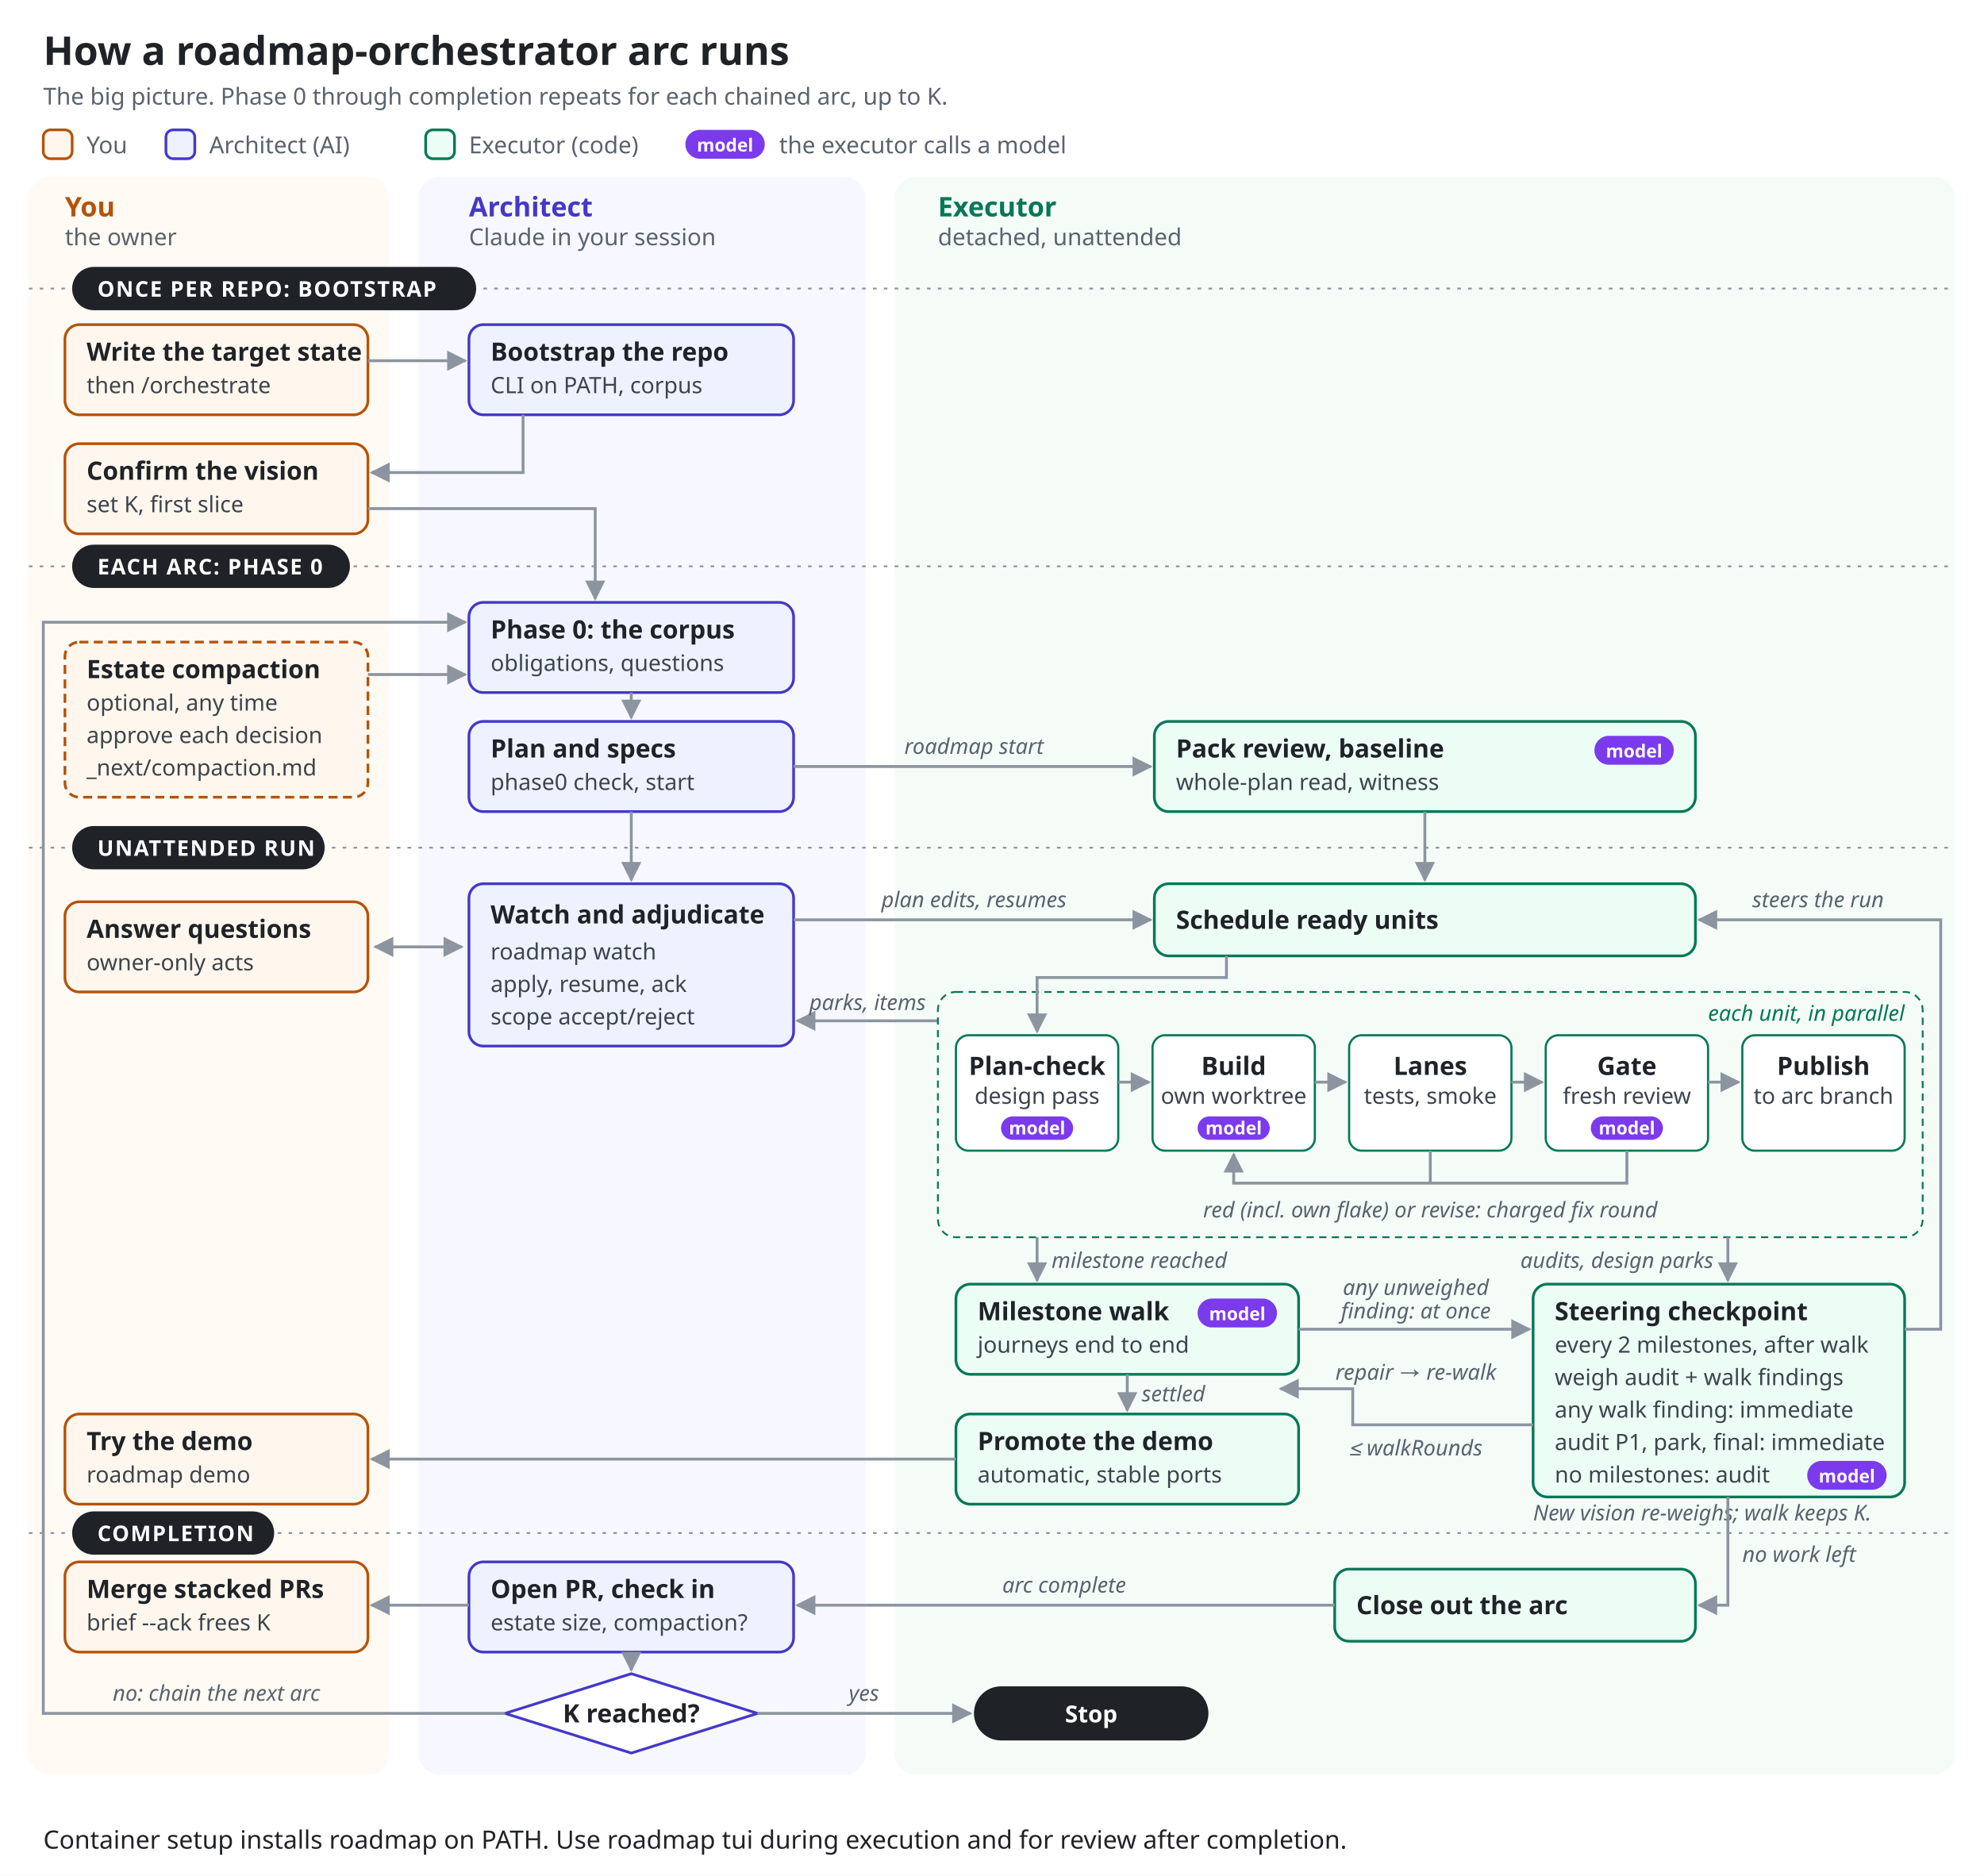
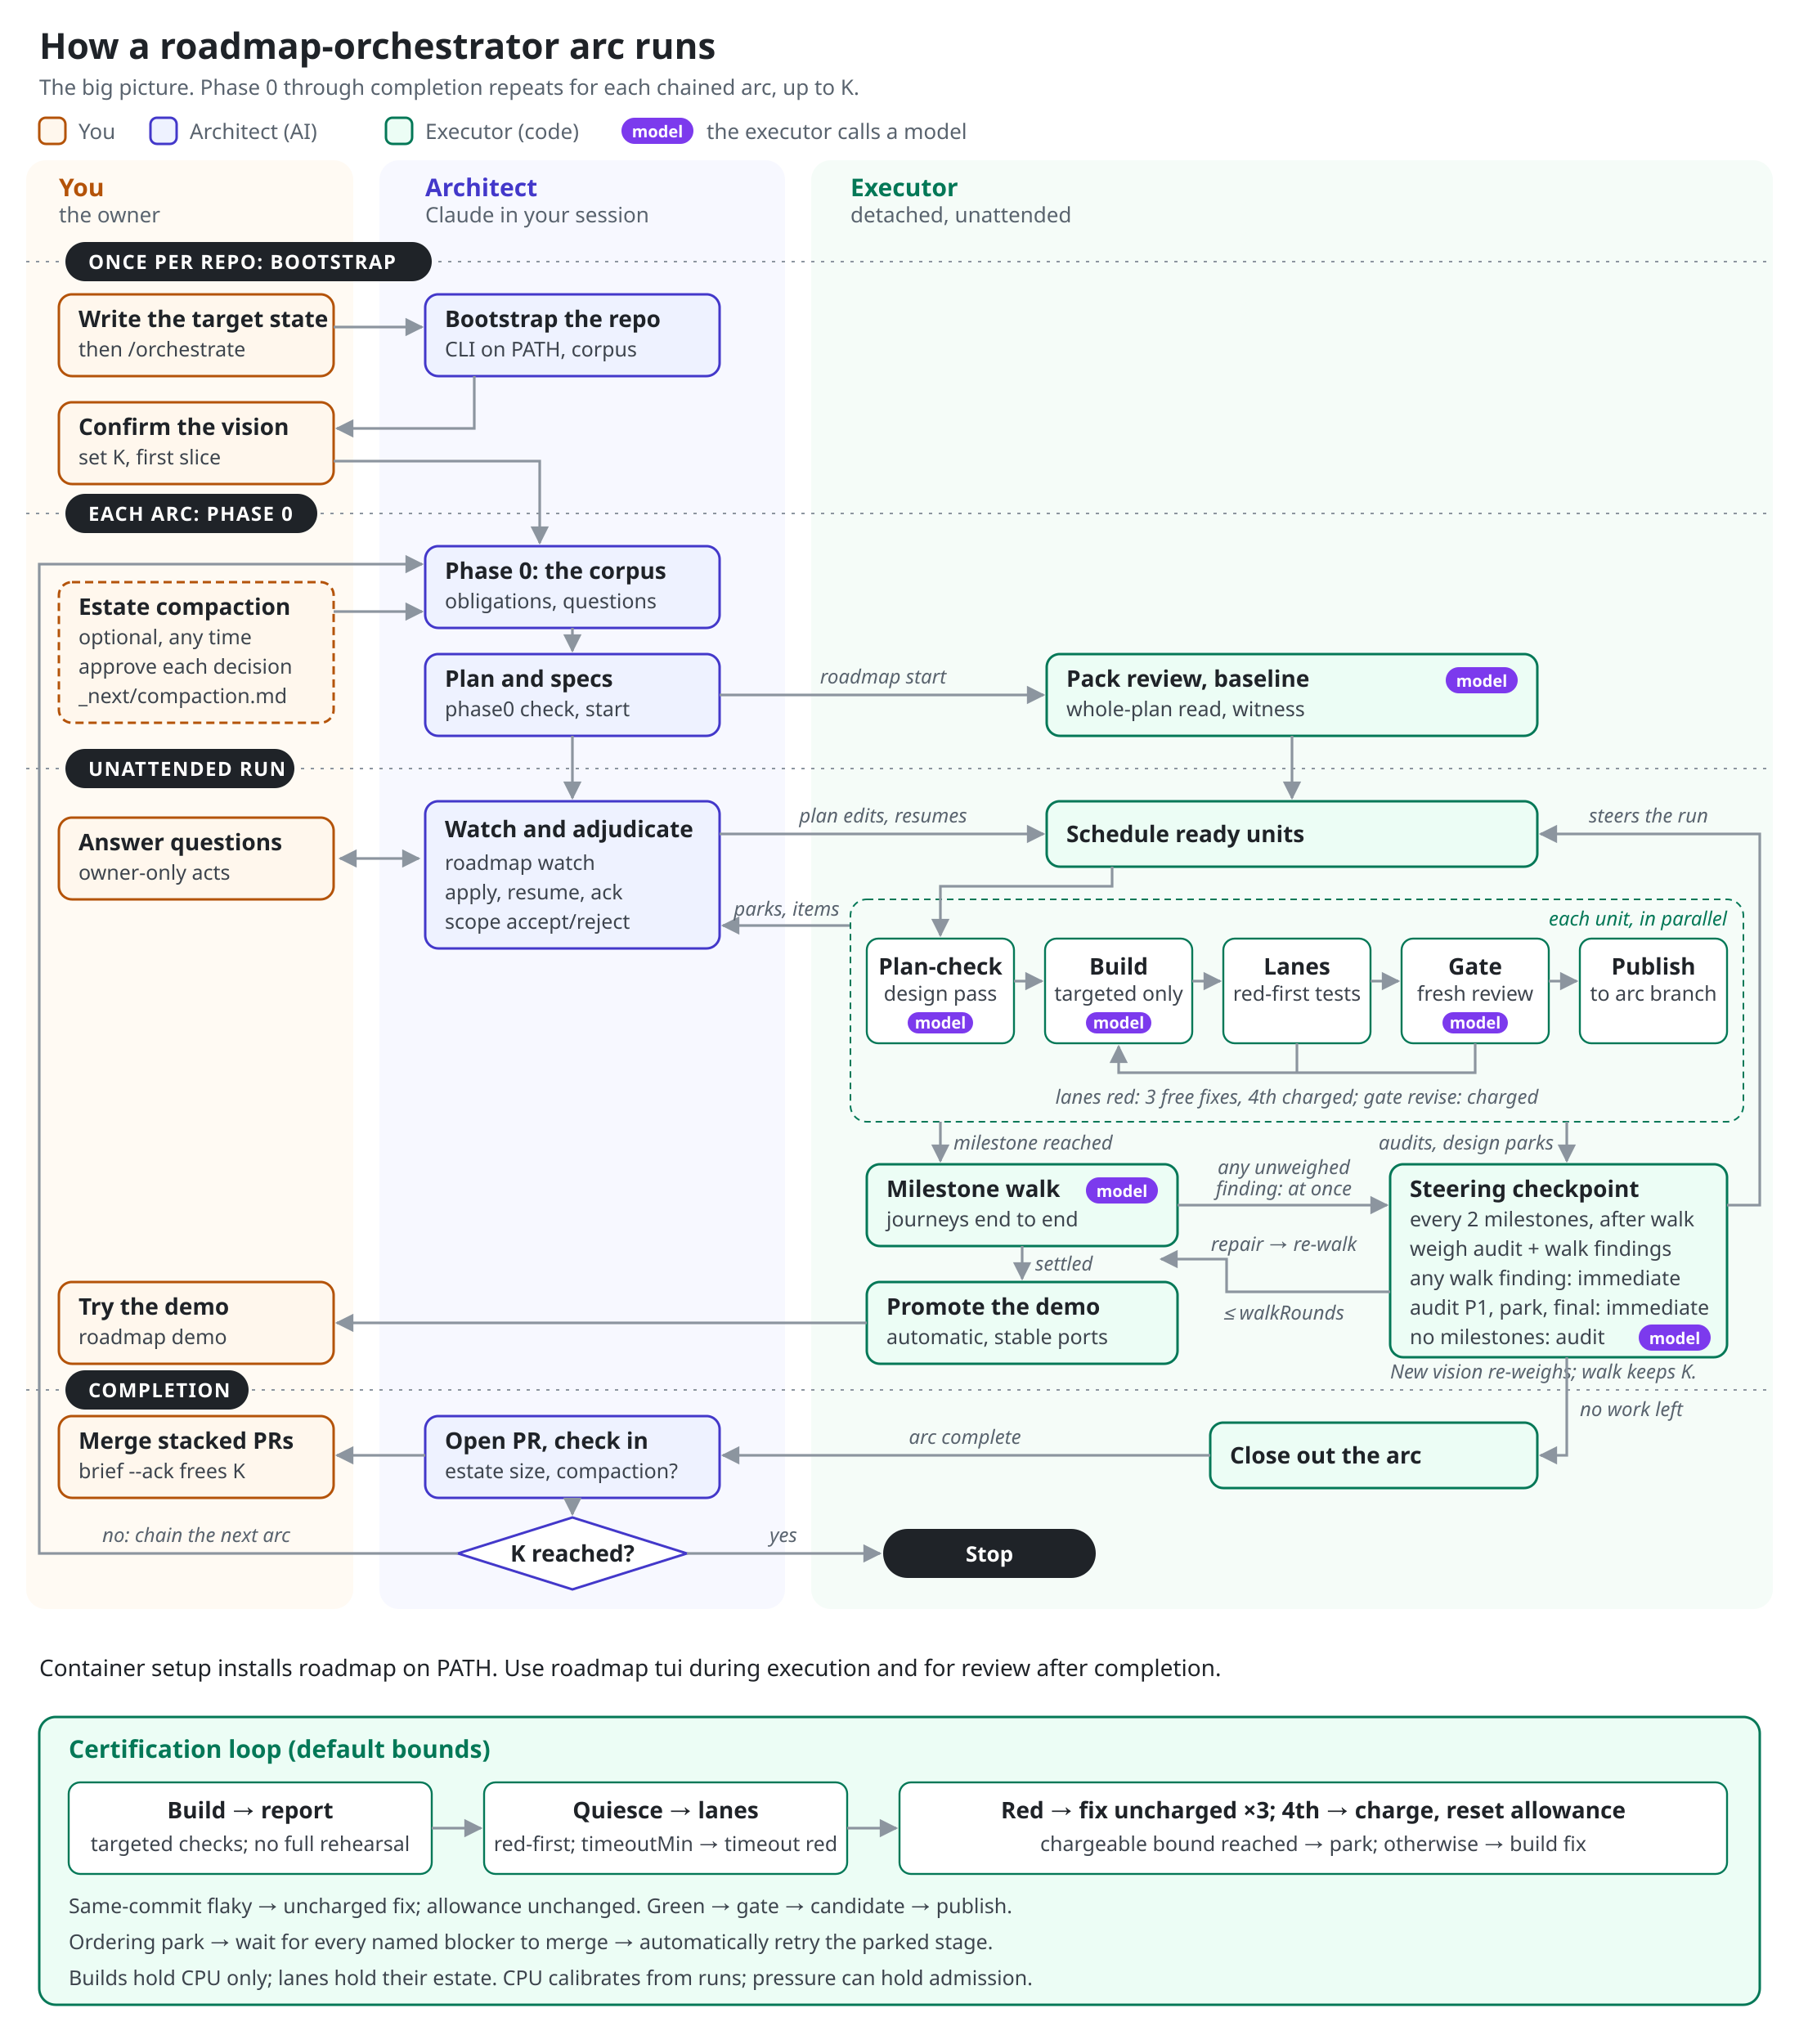
- <svg xmlns="http://www.w3.org/2000/svg" width="1100" height="1040" viewBox="0 0 1100 1040" role="img" aria-labelledby="title desc">
+ <svg xmlns="http://www.w3.org/2000/svg" width="1100" height="1250" viewBox="0 0 1100 1250" role="img" aria-labelledby="title desc">
  <style>
text { font-family: -apple-system, BlinkMacSystemFont, "Segoe UI", "Noto Sans", Helvetica, Arial, "DejaVu Sans", sans-serif; fill: #1f2328; }
.h1 { font-size: 22px; font-weight: 700; }
.sub, .lg, .ls { font-size: 13px; fill: #59636e; }
.lt { font-size: 15px; font-weight: 700; }
.lt.ow { fill: #b45309; } .lt.ar { fill: #4338ca; } .lt.ex { fill: #047857; }
.lane.ow { fill: #fffaf3; } .lane.ar { fill: #f7f8ff; } .lane.ex { fill: #f5fcf8; }
.box { stroke-width: 1.5; }
.box.ow { fill: #fff7ed; stroke: #b45309; }
.box.ar { fill: #eef2ff; stroke: #4338ca; }
.box.ex { fill: #ecfdf5; stroke: #047857; }
.box.step { fill: #ffffff; stroke: #047857; stroke-width: 1.2; }
.group { fill: none; stroke: #047857; stroke-width: 1; stroke-dasharray: 4 3; }
.gl { font-size: 12px; fill: #047857; font-style: italic; }
.t { font-size: 14px; font-weight: 600; }
.b { font-size: 12.5px; fill: #3d444d; }
.chip { fill: #7c3aed; }
.chipt { font-size: 10px; font-weight: 600; fill: #ffffff; }
.arr { fill: none; stroke: #8c959f; stroke-width: 1.6; }
.ah { fill: #8c959f; }
.al { font-size: 12px; fill: #59636e; font-style: italic; }
.band { stroke: #8c959f; stroke-width: 1; stroke-dasharray: 2 4; }
.pill { fill: #1f2328; }
.bandt { font-size: 12px; font-weight: 700; fill: #ffffff; letter-spacing: 0.06em; }
.term { fill: #1f2328; }
.termt { font-size: 13px; font-weight: 600; fill: #ffffff; }
.dia { fill: #ffffff; stroke: #4338ca; stroke-width: 1.5; }
</style>
  <defs>
    <marker id="ah" viewBox="0 0 10 10" refX="9" refY="5" markerWidth="7" markerHeight="7" orient="auto-start-reverse">
      <path class="ah" d="M0 0 L10 5 L0 10 z" />
    </marker>
  </defs>
-   <rect width="1100" height="1000" fill="#ffffff" />
+   <rect width="1100" height="1250" fill="#ffffff" />
  <text class="h1" x="24" y="36">How a roadmap-orchestrator arc runs</text>
  <text class="sub" x="24" y="58">The big picture. Phase 0 through completion repeats for each chained arc, up to K.</text>
  <rect class="box ow" x="24" y="72" width="16" height="16" rx="4" />
  <text class="lg" x="48" y="85">You</text>
  <rect class="box ar" x="92" y="72" width="16" height="16" rx="4" />
  <text class="lg" x="116" y="85">Architect (AI)</text>
  <rect class="box ex" x="236" y="72" width="16" height="16" rx="4" />
  <text class="lg" x="260" y="85">Executor (code)</text>
  <rect class="chip" x="380" y="72" width="44" height="16" rx="8" />
  <text class="chipt" x="402" y="84" text-anchor="middle">model</text>
  <text class="lg" x="432" y="85">the executor calls a model</text>
  <rect class="lane ow" x="16" y="98" width="200" height="886" rx="12" />
  <text class="lt ow" x="36" y="120">You</text>
  <text class="ls" x="36" y="136">the owner</text>
  <rect class="lane ar" x="232" y="98" width="248" height="886" rx="12" />
  <text class="lt ar" x="260" y="120">Architect</text>
  <text class="ls" x="260" y="136">Claude in your session</text>
  <rect class="lane ex" x="496" y="98" width="588" height="886" rx="12" />
  <text class="lt ex" x="520" y="120">Executor</text>
  <text class="ls" x="520" y="136">detached, unattended</text>
  <line class="band" x1="16" y1="160" x2="1084" y2="160" />
  <rect class="pill" x="40" y="148" width="224" height="24" rx="12" />
  <text class="bandt" x="54" y="164.5">ONCE PER REPO: BOOTSTRAP</text>
  <line class="band" x1="16" y1="314" x2="1084" y2="314" />
  <rect class="pill" x="40" y="302" width="154" height="24" rx="12" />
  <text class="bandt" x="54" y="318.5">EACH ARC: PHASE 0</text>
  <line class="band" x1="16" y1="470" x2="1084" y2="470" />
  <rect class="pill" x="40" y="458" width="140" height="24" rx="12" />
  <text class="bandt" x="54" y="474.5">UNATTENDED RUN</text>
  <line class="band" x1="16" y1="850" x2="1084" y2="850" />
  <rect class="pill" x="40" y="838" width="112" height="24" rx="12" />
  <text class="bandt" x="54" y="854.5">COMPLETION</text>
  <rect class="box ow" x="36" y="180" width="168" height="50" rx="8" />
  <text class="t" x="48" y="200">Write the target state</text>
  <text class="b" x="48" y="218">then /orchestrate</text>
  <rect class="box ar" x="260" y="180" width="180" height="50" rx="8" />
  <text class="t" x="272" y="200">Bootstrap the repo</text>
  <text class="b" x="272" y="218">CLI on PATH, corpus</text>
  <path class="arr" d="M204 200 H258" marker-end="url(#ah)" />
  <rect class="box ow" x="36" y="246" width="168" height="50" rx="8" />
  <text class="t" x="48" y="266">Confirm the vision</text>
  <text class="b" x="48" y="284">set K, first slice</text>
  <path class="arr" d="M290 230 V262 H206" marker-end="url(#ah)" />
  <path class="arr" d="M204 282 H330 V332" marker-end="url(#ah)" />
  <rect class="box ar" x="260" y="334" width="180" height="50" rx="8" />
  <text class="t" x="272" y="354">Phase 0: the corpus</text>
  <text class="b" x="272" y="372">obligations, questions</text>
  <rect class="box ar" x="260" y="400" width="180" height="50" rx="8" />
  <text class="t" x="272" y="420">Plan and specs</text>
  <text class="b" x="272" y="438">phase0 check, start</text>
  <path class="arr" d="M350 384 V398" marker-end="url(#ah)" />
  <rect class="box ow" x="36" y="356" width="168" height="86" rx="8" stroke-dasharray="5 3" />
  <text class="t" x="48" y="376">Estate compaction</text>
  <text class="b" x="48" y="394">optional, any time</text>
  <text class="b" x="48" y="412">approve each decision</text>
  <text class="b" x="48" y="430">_next/compaction.md</text>
  <path class="arr" d="M204 374 H258" marker-end="url(#ah)" />
  <rect class="box ex" x="640" y="400" width="300" height="50" rx="8" />
  <text class="t" x="652" y="420">Pack review, baseline</text>
  <text class="b" x="652" y="438">whole-plan read, witness</text>
  <rect class="chip" x="884" y="408" width="44" height="16" rx="8" />
  <text class="chipt" x="906" y="420" text-anchor="middle">model</text>
  <path class="arr" d="M440 425 H638" marker-end="url(#ah)" />
  <text class="al" x="540" y="418" text-anchor="middle">roadmap start</text>
  <rect class="box ar" x="260" y="490" width="180" height="90" rx="8" />
  <text class="t" x="272" y="512">Watch and adjudicate</text>
  <text class="b" x="272" y="532">roadmap watch</text>
  <text class="b" x="272" y="550">apply, resume, ack</text>
  <text class="b" x="272" y="568">scope accept/reject</text>
  <path class="arr" d="M350 450 V488" marker-end="url(#ah)" />
  <rect class="box ow" x="36" y="500" width="168" height="50" rx="8" />
  <text class="t" x="48" y="520">Answer questions</text>
  <text class="b" x="48" y="538">owner-only acts</text>
  <path class="arr" d="M208 525 H256" marker-start="url(#ah)" marker-end="url(#ah)" />
  <rect class="box ex" x="640" y="490" width="300" height="40" rx="8" />
  <text class="t" x="652" y="515">Schedule ready units</text>
  <path class="arr" d="M790 450 V488" marker-end="url(#ah)" />
  <path class="arr" d="M440 510 H638" marker-end="url(#ah)" />
  <text class="al" x="540" y="503" text-anchor="middle">plan edits, resumes</text>
  <path class="arr" d="M520 566 H442" marker-end="url(#ah)" />
  <text class="al" x="481" y="560" text-anchor="middle">parks, items</text>
  <rect class="group" x="520" y="550" width="546" height="136" rx="10" />
  <text class="gl" x="1056" y="566" text-anchor="end">each unit, in parallel</text>
  <path class="arr" d="M680 530 V542 H575 V572" marker-end="url(#ah)" />
  <rect class="box step" x="530" y="574" width="90" height="64" rx="7" />
  <text class="t" x="575" y="596" text-anchor="middle">Plan-check</text>
  <text class="b" x="575" y="612" text-anchor="middle">design pass</text>
  <rect class="chip" x="555" y="619" width="40" height="13" rx="6.5" />
  <text class="chipt" x="575" y="629" text-anchor="middle">model</text>
  <rect class="box step" x="639" y="574" width="90" height="64" rx="7" />
  <text class="t" x="684" y="596" text-anchor="middle">Build</text>
-   <text class="b" x="684" y="612" text-anchor="middle">own worktree</text>
+   <text class="b" x="684" y="612" text-anchor="middle">targeted only</text>
  <rect class="chip" x="664" y="619" width="40" height="13" rx="6.5" />
  <text class="chipt" x="684" y="629" text-anchor="middle">model</text>
  <rect class="box step" x="748" y="574" width="90" height="64" rx="7" />
  <text class="t" x="793" y="596" text-anchor="middle">Lanes</text>
-   <text class="b" x="793" y="612" text-anchor="middle">tests, smoke</text>
+   <text class="b" x="793" y="612" text-anchor="middle">red-first tests</text>
  <rect class="box step" x="857" y="574" width="90" height="64" rx="7" />
  <text class="t" x="902" y="596" text-anchor="middle">Gate</text>
  <text class="b" x="902" y="612" text-anchor="middle">fresh review</text>
  <rect class="chip" x="882" y="619" width="40" height="13" rx="6.5" />
  <text class="chipt" x="902" y="629" text-anchor="middle">model</text>
  <rect class="box step" x="966" y="574" width="90" height="64" rx="7" />
  <text class="t" x="1011" y="596" text-anchor="middle">Publish</text>
  <text class="b" x="1011" y="612" text-anchor="middle">to arc branch</text>
  <path class="arr" d="M620 600 H637" marker-end="url(#ah)" />
  <path class="arr" d="M729 600 H746" marker-end="url(#ah)" />
  <path class="arr" d="M838 600 H855" marker-end="url(#ah)" />
  <path class="arr" d="M947 600 H964" marker-end="url(#ah)" />
  <path class="arr" d="M902 638 V656 H684 V640" marker-end="url(#ah)" />
  <path class="arr" d="M793 638 V656" />
-   <text class="al" x="793" y="675" text-anchor="middle">red (incl. own flake) or revise: charged fix round</text>
+   <text class="al" x="793" y="675" text-anchor="middle">lanes red: 3 free fixes, 4th charged; gate revise: charged</text>
  <rect class="box ex" x="530" y="712" width="190" height="50" rx="8" />
  <text class="t" x="542" y="732">Milestone walk</text>
  <text class="b" x="542" y="750">journeys end to end</text>
  <rect class="chip" x="664" y="720" width="44" height="16" rx="8" />
  <text class="chipt" x="686" y="732" text-anchor="middle">model</text>
  <path class="arr" d="M575 686 V710" marker-end="url(#ah)" />
  <text class="al" x="583" y="703">milestone reached</text>
  <rect class="box ex" x="850" y="712" width="206" height="118" rx="8" />
  <text class="t" x="862" y="732">Steering checkpoint</text>
  <text class="b" x="862" y="750">every 2 milestones, after walk</text>
  <text class="b" x="862" y="768">weigh audit + walk findings</text>
  <text class="b" x="862" y="786">any walk finding: immediate</text>
  <text class="b" x="862" y="804">audit P1, park, final: immediate</text>
  <text class="b" x="862" y="822">no milestones: audit</text>
  <rect class="chip" x="1002" y="810" width="44" height="16" rx="8" />
  <text class="chipt" x="1024" y="822" text-anchor="middle">model</text>
  <path class="arr" d="M958 686 V710" marker-end="url(#ah)" />
  <text class="al" x="950" y="703" text-anchor="end">audits, design parks</text>
  <path class="arr" d="M720 737 H848" marker-end="url(#ah)" />
  <text class="al" x="785" y="718" text-anchor="middle">any unweighed</text>
  <text class="al" x="785" y="731" text-anchor="middle">finding: at once</text>
  <path class="arr" d="M850 790 H750 V770 H710" marker-end="url(#ah)" />
  <text class="al" x="785" y="765" text-anchor="middle">repair → re-walk</text>
  <text class="al" x="785" y="807" text-anchor="middle">≤ walkRounds</text>
  <text class="al" x="850" y="843">New vision re-weighs; walk keeps K.</text>
  <path class="arr" d="M1056 737 H1076 V510 H942" marker-end="url(#ah)" />
  <text class="al" x="1008" y="503" text-anchor="middle">steers the run</text>
  <rect class="box ex" x="530" y="784" width="190" height="50" rx="8" />
  <text class="t" x="542" y="804">Promote the demo</text>
  <text class="b" x="542" y="822">automatic, stable ports</text>
  <path class="arr" d="M625 762 V782" marker-end="url(#ah)" />
  <text class="al" x="633" y="777">settled</text>
  <rect class="box ow" x="36" y="784" width="168" height="50" rx="8" />
  <text class="t" x="48" y="804">Try the demo</text>
  <text class="b" x="48" y="822">roadmap demo</text>
  <path class="arr" d="M530 809 H206" marker-end="url(#ah)" />
  <rect class="box ex" x="740" y="870" width="200" height="40" rx="8" />
  <text class="t" x="752" y="895">Close out the arc</text>
  <path class="arr" d="M958 830 V890 H942" marker-end="url(#ah)" />
  <text class="al" x="966" y="866">no work left</text>
  <rect class="box ar" x="260" y="866" width="180" height="50" rx="8" />
  <text class="t" x="272" y="886">Open PR, check in</text>
  <text class="b" x="272" y="904">estate size, compaction?</text>
  <path class="arr" d="M740 890 H442" marker-end="url(#ah)" />
  <text class="al" x="590" y="883" text-anchor="middle">arc complete</text>
  <rect class="box ow" x="36" y="866" width="168" height="50" rx="8" />
  <text class="t" x="48" y="886">Merge stacked PRs</text>
  <text class="b" x="48" y="904">brief --ack frees K</text>
  <path class="arr" d="M260 890 H206" marker-end="url(#ah)" />
  <path class="dia" d="M350 928 L420 950 L350 972 L280 950 Z" />
  <text class="t" x="350" y="955" text-anchor="middle">K reached?</text>
  <path class="arr" d="M350 916 V926" marker-end="url(#ah)" />
  <rect class="term" x="540" y="935" width="130" height="30" rx="15" />
  <text class="termt" x="605" y="955" text-anchor="middle">Stop</text>
  <path class="arr" d="M420 950 H538" marker-end="url(#ah)" />
  <text class="al" x="479" y="943" text-anchor="middle">yes</text>
  <path class="arr" d="M280 950 H24 V345 H258" marker-end="url(#ah)" />
  <text class="al" x="120" y="943" text-anchor="middle">no: chain the next arc</text>
  <rect x="0" y="1000" width="1100" height="40" fill="#fff" />
  <text x="24" y="1025" font-size="14" fill="#59636e">Container setup installs roadmap on PATH. Use roadmap tui during execution and for review after completion.</text>
+   <rect class="box ex" x="24" y="1050" width="1052" height="176" rx="10" />
+   <text class="lt ex" x="42" y="1075">Certification loop (default bounds)</text>
+   <rect class="box step" x="42" y="1090" width="222" height="56" rx="7" />
+   <text class="t" x="153" y="1112" text-anchor="middle">Build → report</text>
+   <text class="b" x="153" y="1132" text-anchor="middle">targeted checks; no full rehearsal</text>
+   <path class="arr" d="M264 1118 H294" marker-end="url(#ah)" />
+   <rect class="box step" x="296" y="1090" width="222" height="56" rx="7" />
+   <text class="t" x="407" y="1112" text-anchor="middle">Quiesce → lanes</text>
+   <text class="b" x="407" y="1132" text-anchor="middle">red-first; timeoutMin → timeout red</text>
+   <path class="arr" d="M518 1118 H548" marker-end="url(#ah)" />
+   <rect class="box step" x="550" y="1090" width="506" height="56" rx="7" />
+   <text class="t" x="803" y="1112" text-anchor="middle">Red → fix uncharged ×3; 4th → charge, reset allowance</text>
+   <text class="b" x="803" y="1132" text-anchor="middle">chargeable bound reached → park; otherwise → build fix</text>
+   <text class="b" x="42" y="1170">Same-commit flaky → uncharged fix; allowance unchanged. Green → gate → candidate → publish.</text>
+   <text class="b" x="42" y="1192">Ordering park → wait for every named blocker to merge → automatically retry the parked stage.</text>
+   <text class="b" x="42" y="1214">Builds hold CPU only; lanes hold their estate. CPU calibrates from runs; pressure can hold admission.</text>
</svg>
